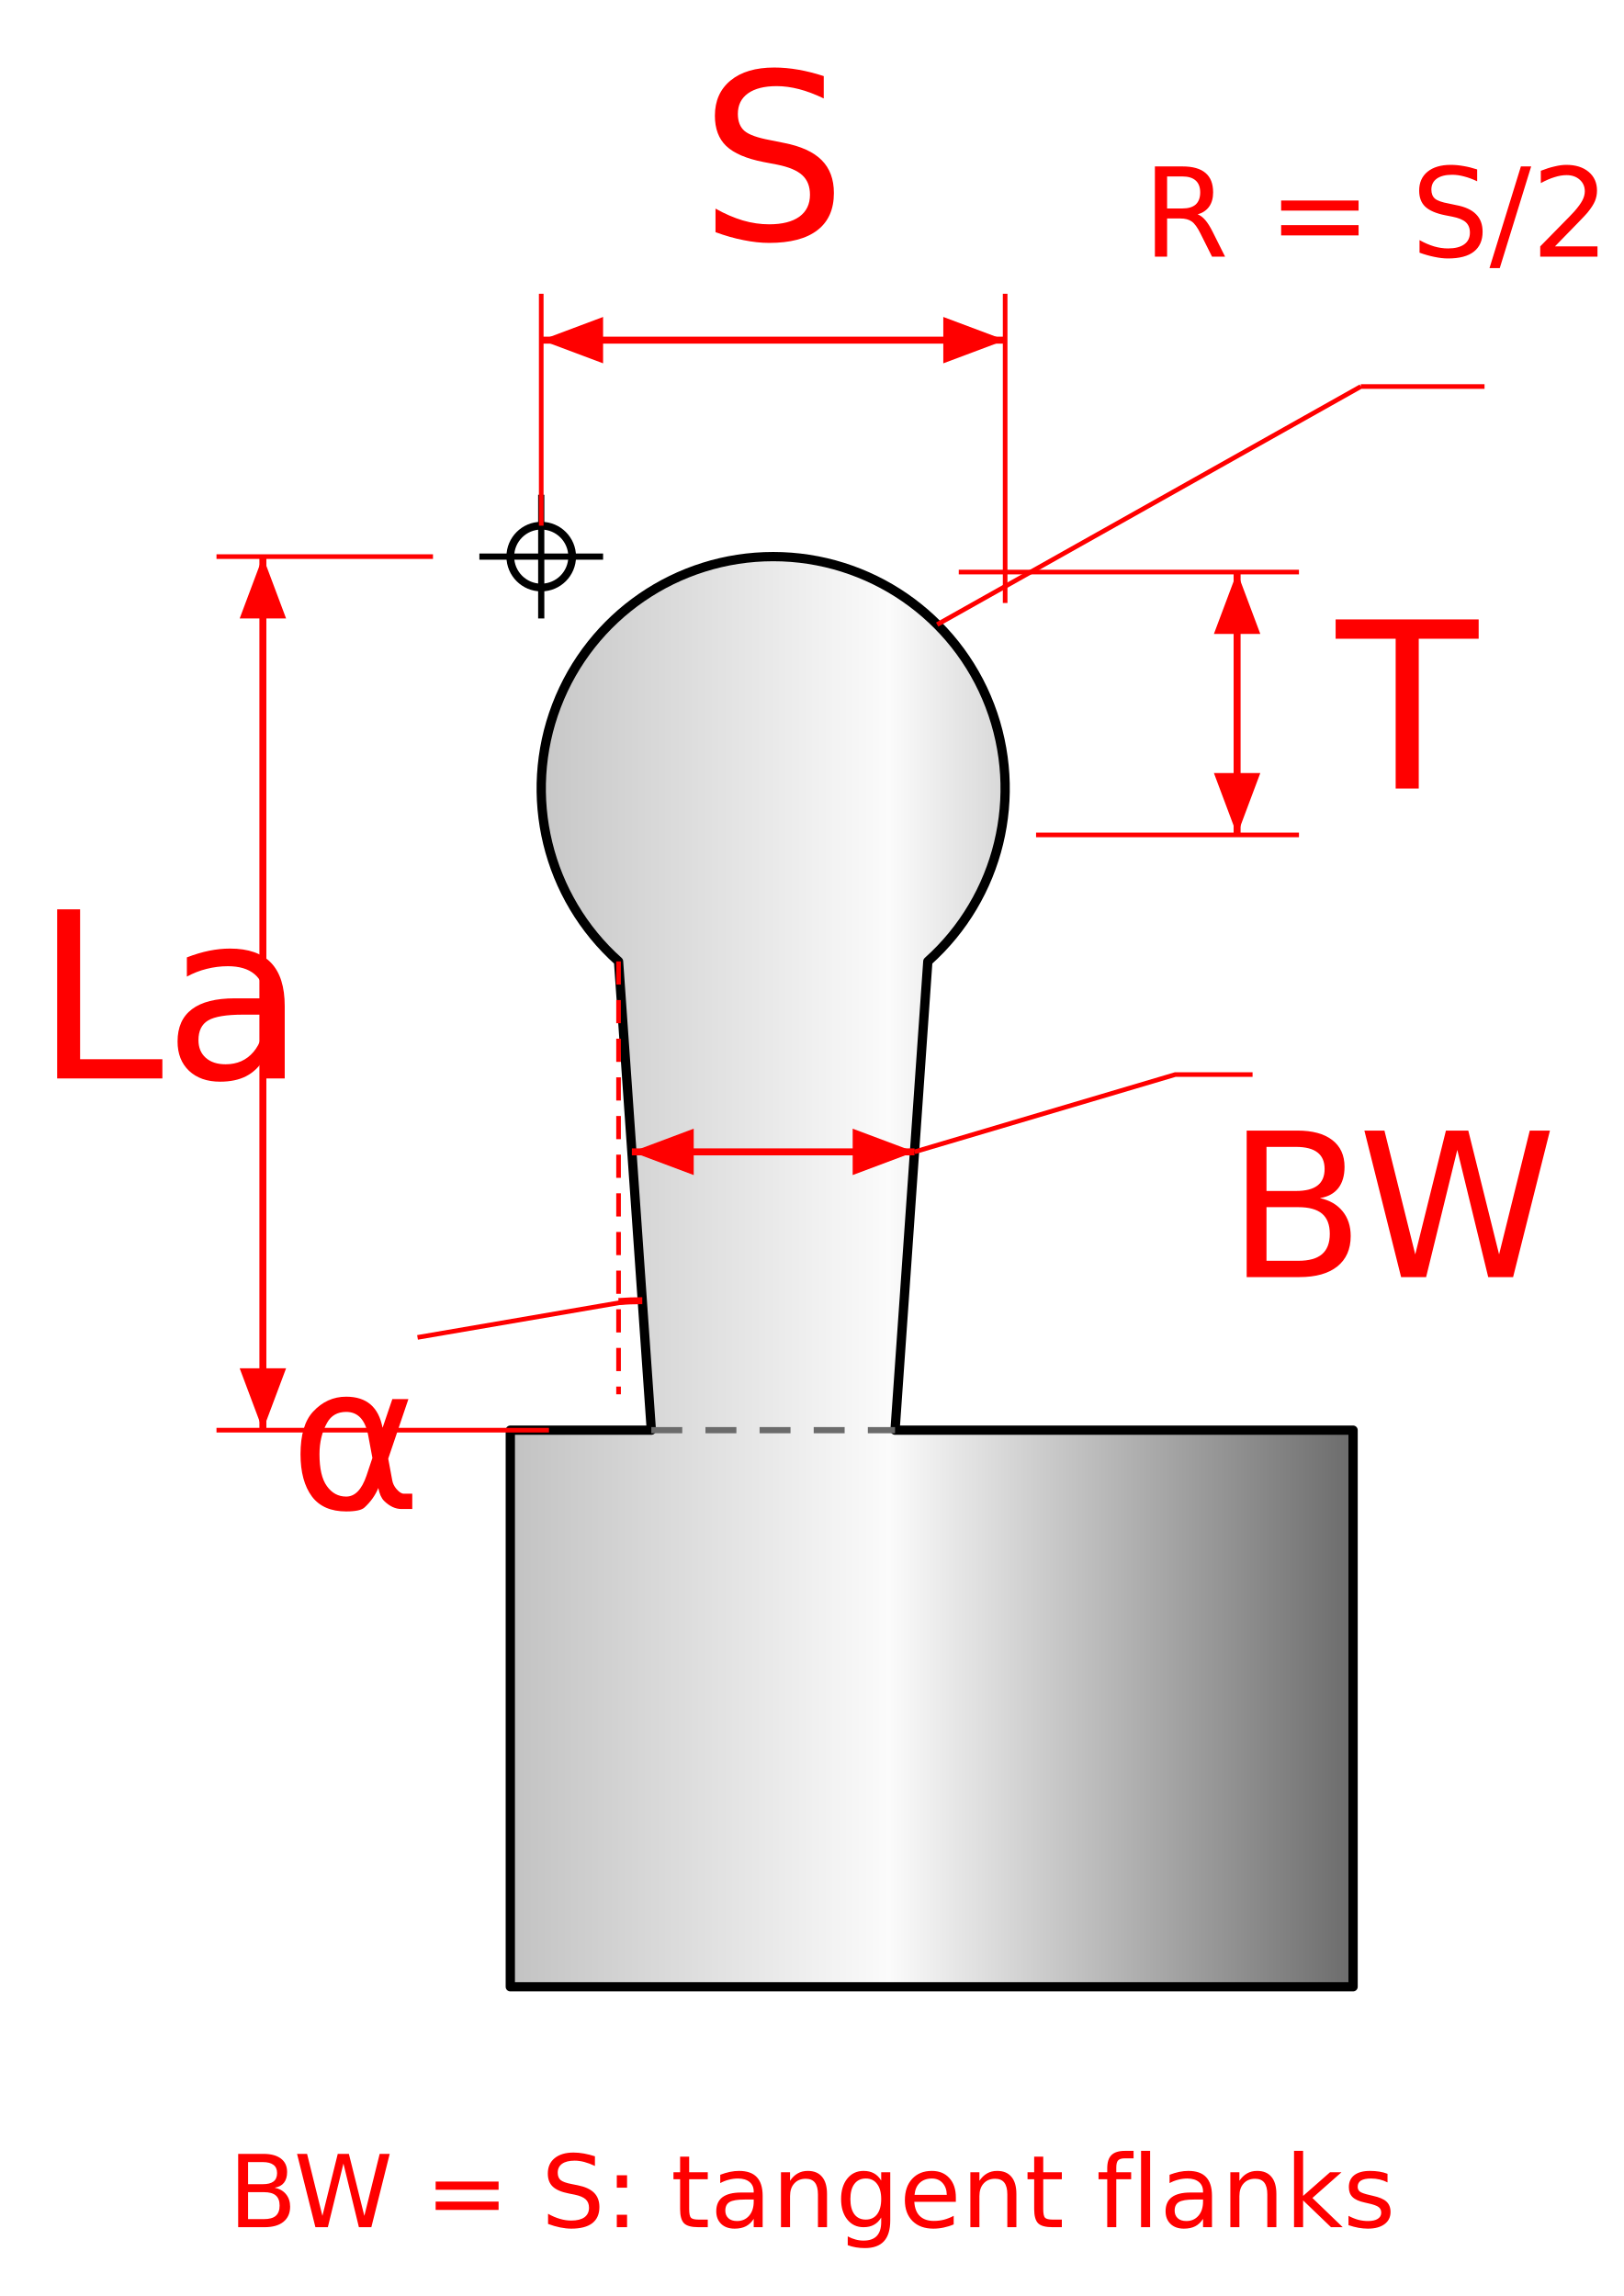
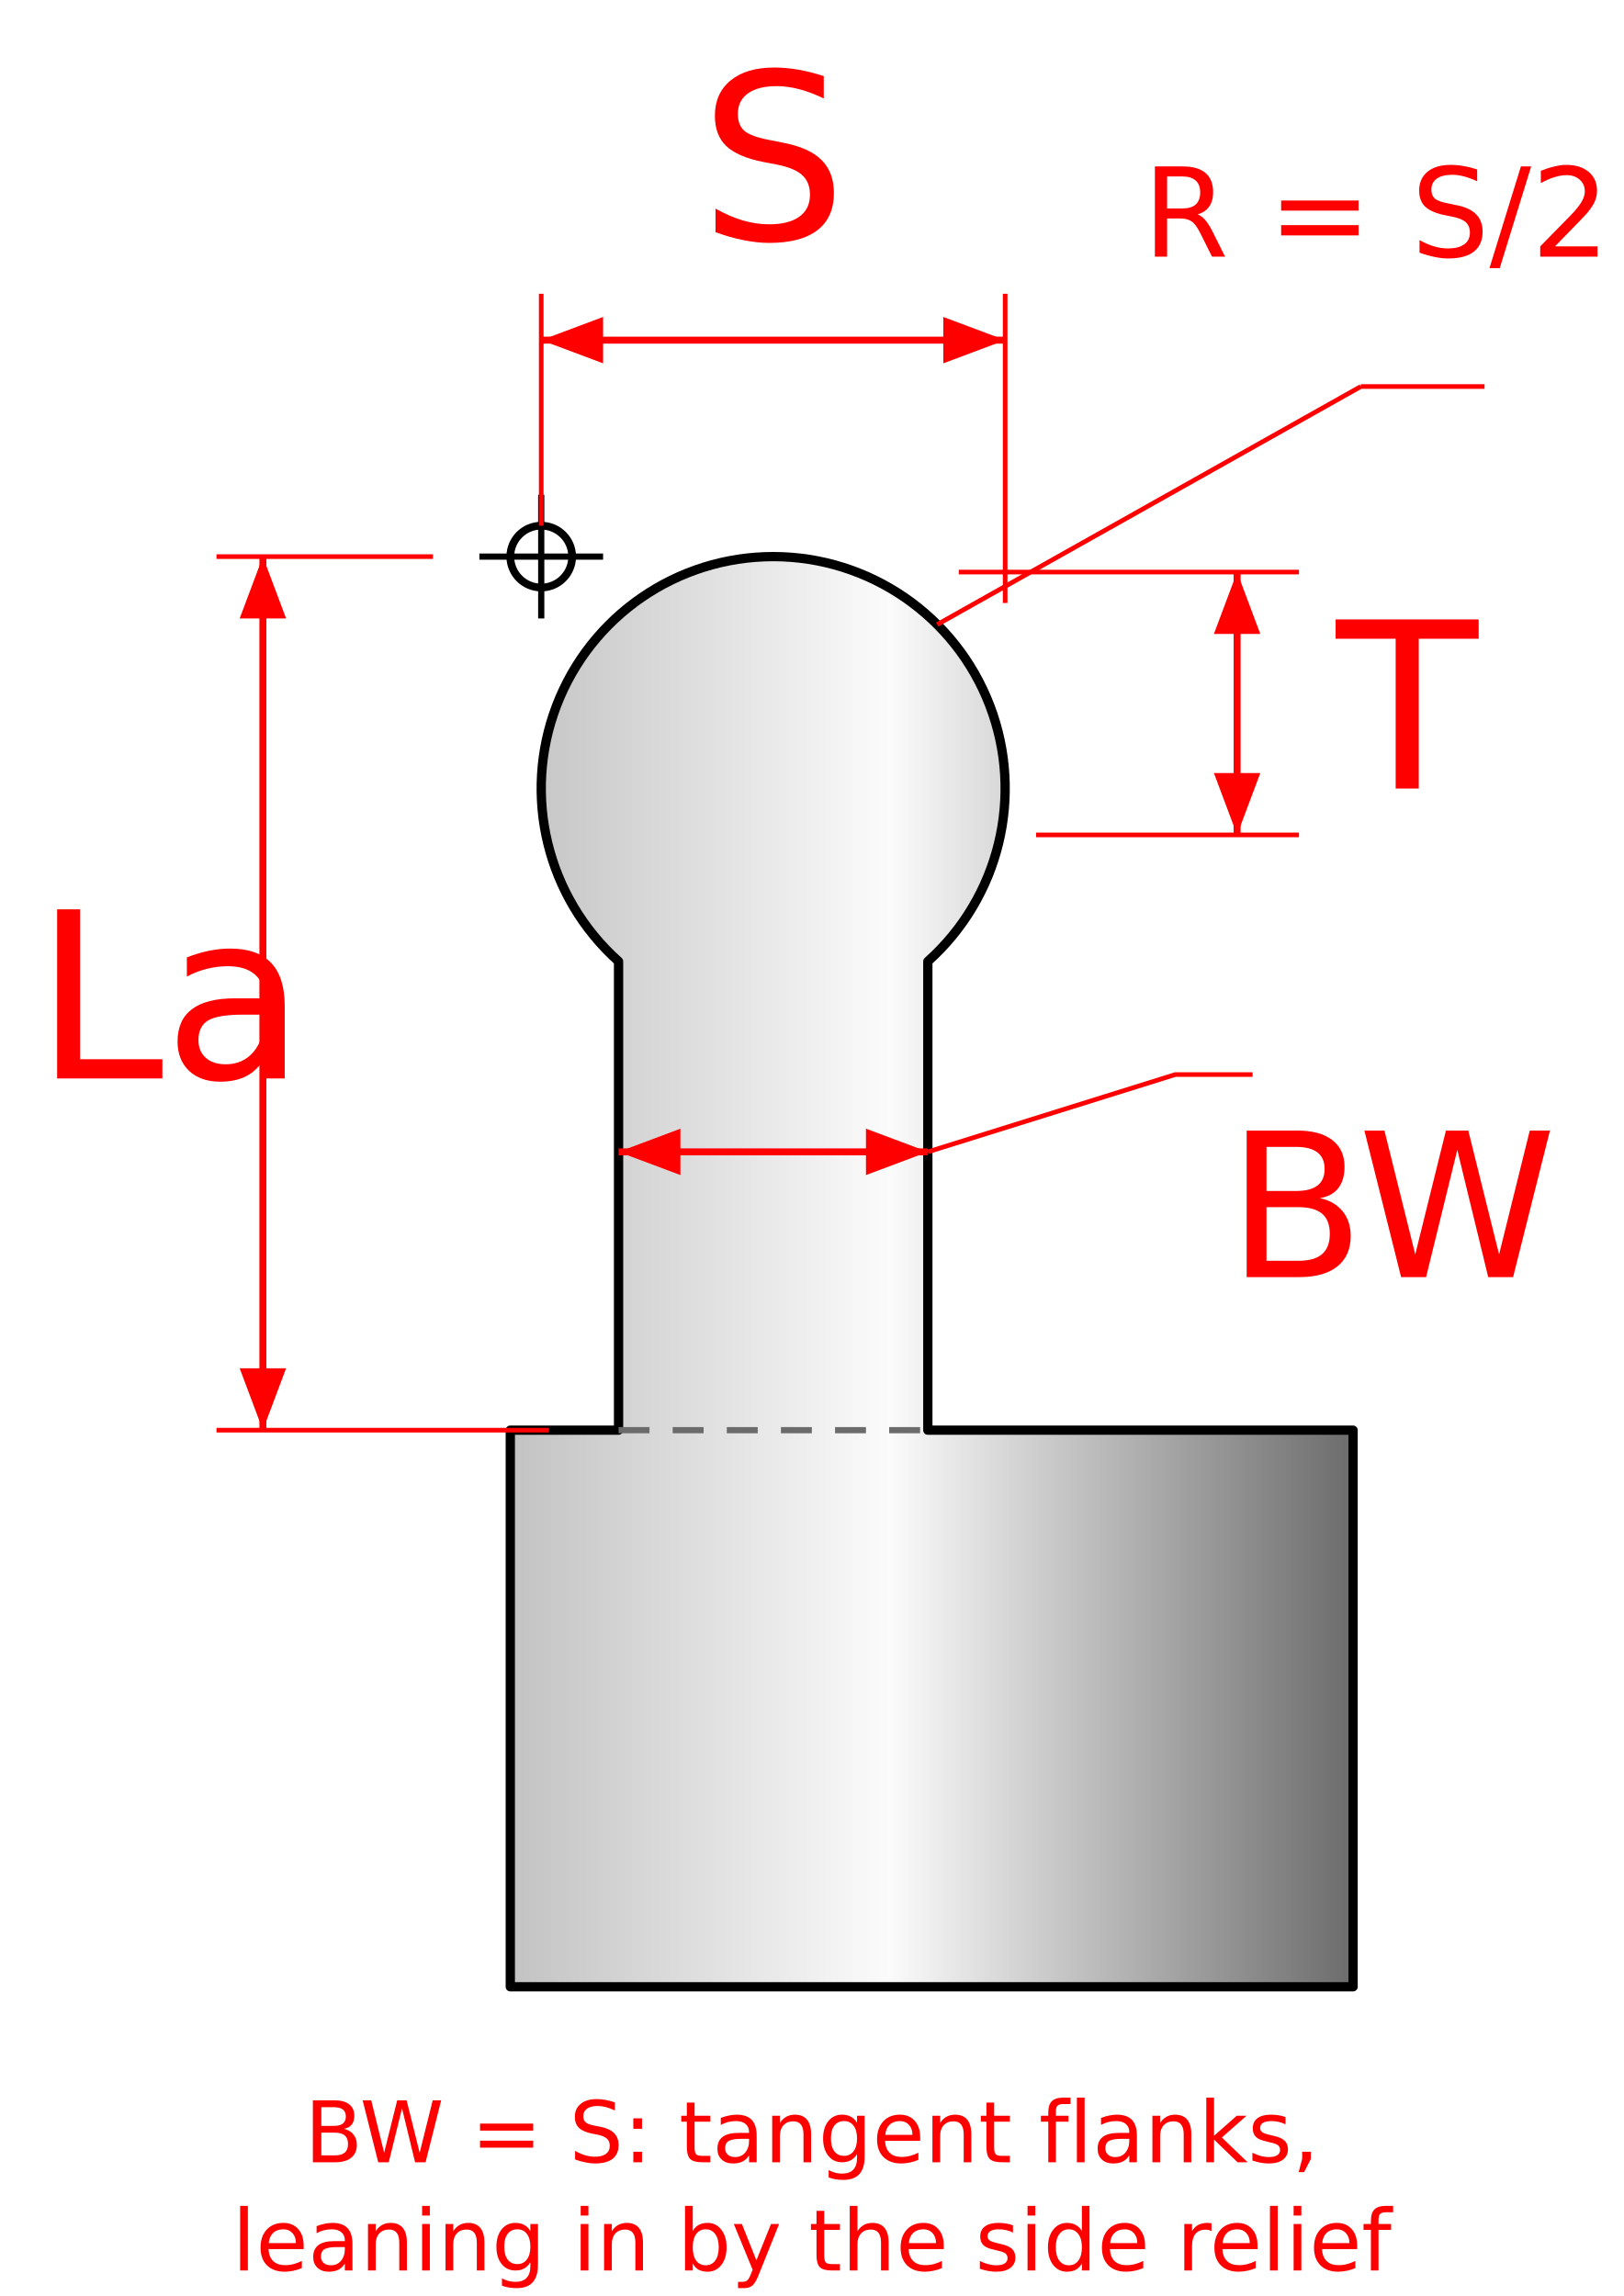
<svg xmlns="http://www.w3.org/2000/svg" id="svg8" version="1.1" viewBox="0 0 210 297" height="297mm" width="210mm">
  <defs id="defs2">
    <linearGradient id="steel" x1="0" y1="0" x2="1" y2="0">
      <stop id="steel-0" offset="0" style="stop-color:#c2c2c2;stop-opacity:1" />
      <stop id="steel-1" offset="0.45" style="stop-color:#fbfbfb;stop-opacity:1" />
      <stop id="steel-2" offset="1" style="stop-color:#6b6b6b;stop-opacity:1" />
    </linearGradient>
  </defs>
  <g id="machine-view" transform="matrix(1,0,0,-1,0,297)">
    <g id="artwork">
-       <path id="blade" d="M 66,40 L 175,40 L 175,112 L 115.76,112 L 120.00,172.64 A 30 30 0 1 1 80.00,172.64 L 84.24,112 L 66,112 Z" style="fill:url(#steel);stroke:#000000;stroke-width:1.2;stroke-linejoin:round" />
-       <path id="holder-line" d="M 84.24,112 L 115.76,112" style="fill:none;stroke:#6b6b6b;stroke-width:0.8;stroke-dasharray:4,3" />
+       <path id="blade" d="M 66,40 L 175,40 L 175,112 L 120.00,112 L 120.00,172.64 A 30 30 0 1 1 80.00,172.64 L 80.00,112 L 66,112 Z" style="fill:url(#steel);stroke:#000000;stroke-width:1.2;stroke-linejoin:round" />
+       <path id="holder-line" d="M 80.00,112 L 120.00,112" style="fill:none;stroke:#6b6b6b;stroke-width:0.8;stroke-dasharray:4,3" />
      <g id="reference-point">
        <circle id="reference-circle" cx="70" cy="225" r="4" style="fill:none;stroke:#000000;stroke-width:1" />
        <path id="reference-cross" d="M 62,225 L 78,225 M 70,217 L 70,233" style="fill:none;stroke:#000000;stroke-width:0.8" />
      </g>
    </g>
    <g id="dim-width">
      <path id="dim-width-ext1" d="M 70,229 L 70,259" style="fill:none;stroke:#ff0000;stroke-width:0.6" />
      <path id="dim-width-ext2" d="M 130,219 L 130,259" style="fill:none;stroke:#ff0000;stroke-width:0.6" />
      <path id="dim-width-line" d="M 70,253 L 130,253" style="fill:none;stroke:#ff0000;stroke-width:0.9" />
      <path id="dim-width-line-b" d="M 130.00,253.00 L 122.00,256.00 L 122.00,250.00 Z" style="fill:#ff0000;stroke:none" />
      <path id="dim-width-line-a" d="M 70.00,253.00 L 78.00,250.00 L 78.00,256.00 Z" style="fill:#ff0000;stroke:none" />
      <text id="width" x="100.0" y="287" style="font-size:30px;line-height:1.25;font-family:'DejaVu Sans';fill:#ff0000;stroke:none;text-anchor:middle" transform="matrix(1,0,0,-1,0,553.00)">S</text>
    </g>
    <g id="dim-grooving_depth">
      <path id="dim-grooving_depth-ext1" d="M 71,112 L 28,112" style="fill:none;stroke:#ff0000;stroke-width:0.6" />
      <path id="dim-grooving_depth-ext2" d="M 56,225 L 28,225" style="fill:none;stroke:#ff0000;stroke-width:0.6" />
      <path id="dim-grooving_depth-line" d="M 34,112 L 34,225" style="fill:none;stroke:#ff0000;stroke-width:0.9" />
      <path id="dim-grooving_depth-line-b" d="M 34.00,225.00 L 31.00,217.00 L 37.00,217.00 Z" style="fill:#ff0000;stroke:none" />
      <path id="dim-grooving_depth-line-a" d="M 34.00,112.00 L 37.00,120.00 L 31.00,120.00 Z" style="fill:#ff0000;stroke:none" />
      <text id="grooving_depth" x="22" y="178.5" style="font-size:30px;line-height:1.25;font-family:'DejaVu Sans';fill:#ff0000;stroke:none;text-anchor:middle" transform="matrix(1,0,0,-1,0,336.00)">La</text>
    </g>
    <g id="dim-turning_depth">
      <path id="dim-turning_depth-ext1" d="M 124,223 L 168,223" style="fill:none;stroke:#ff0000;stroke-width:0.6" />
      <path id="dim-turning_depth-ext2" d="M 134,189 L 168,189" style="fill:none;stroke:#ff0000;stroke-width:0.6" />
      <path id="dim-turning_depth-line" d="M 160,189 L 160,223" style="fill:none;stroke:#ff0000;stroke-width:0.9" />
      <path id="dim-turning_depth-line-b" d="M 160.00,223.00 L 157.00,215.00 L 163.00,215.00 Z" style="fill:#ff0000;stroke:none" />
      <path id="dim-turning_depth-line-a" d="M 160.00,189.00 L 163.00,197.00 L 157.00,197.00 Z" style="fill:#ff0000;stroke:none" />
      <text id="turning_depth" x="182" y="216" style="font-size:30px;line-height:1.25;font-family:'DejaVu Sans';fill:#ff0000;stroke:none;text-anchor:middle" transform="matrix(1,0,0,-1,0,411.00)">T</text>
    </g>
    <g id="full-radius-note">
      <path id="full-radius-leader" d="M 176,247 L 192,247 M 176,247 L 121.21,216.21" style="fill:none;stroke:#ff0000;stroke-width:0.6" />
      <text x="178" y="275" style="font-size:16px;line-height:1.25;font-family:'DejaVu Sans';fill:#ff0000;stroke:none;text-anchor:middle" transform="matrix(1,0,0,-1,0,538.80)">R = S/2</text>
    </g>
    <g id="dim-neck_width">
-       <path d="M 81.72,148 L 118.28,148" style="fill:none;stroke:#ff0000;stroke-width:0.9" />
-       <path d="M 81.72,148.00 L 89.72,145.00 L 89.72,151.00 Z" style="fill:#ff0000;stroke:none" />
-       <path d="M 118.28,148.00 L 110.28,151.00 L 110.28,145.00 Z" style="fill:#ff0000;stroke:none" />
-       <path d="M 118.28,148 L 152,158 L 162,158" style="fill:none;stroke:#ff0000;stroke-width:0.6" />
+       <path d="M 80.00,148 L 120.00,148" style="fill:none;stroke:#ff0000;stroke-width:0.9" />
+       <path d="M 80.00,148.00 L 88.00,151.00 L 88.00,145.00 Z" style="fill:#ff0000;stroke:none" />
+       <path d="M 120.00,148.00 L 112.00,151.00 L 112.00,145.00 Z" style="fill:#ff0000;stroke:none" />
+       <path d="M 120.00,148 L 152,158 L 162,158" style="fill:none;stroke:#ff0000;stroke-width:0.6" />
      <text x="180" y="150" style="font-size:26px;line-height:1.25;font-family:'DejaVu Sans';fill:#ff0000;stroke:none;text-anchor:middle" transform="matrix(1,0,0,-1,0,281.80)">BW</text>
    </g>
-     <g id="dim-side_relief">
-       <path d="M 80.00,172.64 L 80.00,116.64" style="fill:none;stroke:#ff0000;stroke-width:0.6;stroke-dasharray:3,2" />
-       <path d="M 80.00,128.64 A 44 44 0 0 0 83.07,128.75" style="fill:none;stroke:#ff0000;stroke-width:0.9" />
-       <path d="M 81.00,128.64 L 54,124" style="fill:none;stroke:#ff0000;stroke-width:0.6" />
-       <text x="46" y="120" style="font-size:26px;line-height:1.25;font-family:'DejaVu Sans';fill:#ff0000;stroke:none;text-anchor:middle" transform="matrix(1,0,0,-1,0,221.80)">α</text>
-     </g>
    <g id="neck-note">
-       <text x="105" y="18" style="font-size:13px;line-height:1.25;font-family:'DejaVu Sans';fill:#ff0000;stroke:none;text-anchor:middle" transform="matrix(1,0,0,-1,0,26.90)">BW = S: tangent flanks</text>
+       <text x="105" y="25" style="font-size:11px;line-height:1.25;font-family:'DejaVu Sans';fill:#ff0000;stroke:none;text-anchor:middle" transform="matrix(1,0,0,-1,0,42.30)">BW = S: tangent flanks,</text>
+       <text x="105" y="11" style="font-size:11px;line-height:1.25;font-family:'DejaVu Sans';fill:#ff0000;stroke:none;text-anchor:middle" transform="matrix(1,0,0,-1,0,14.30)">leaning in by the side relief</text>
    </g>
  </g>
</svg>
